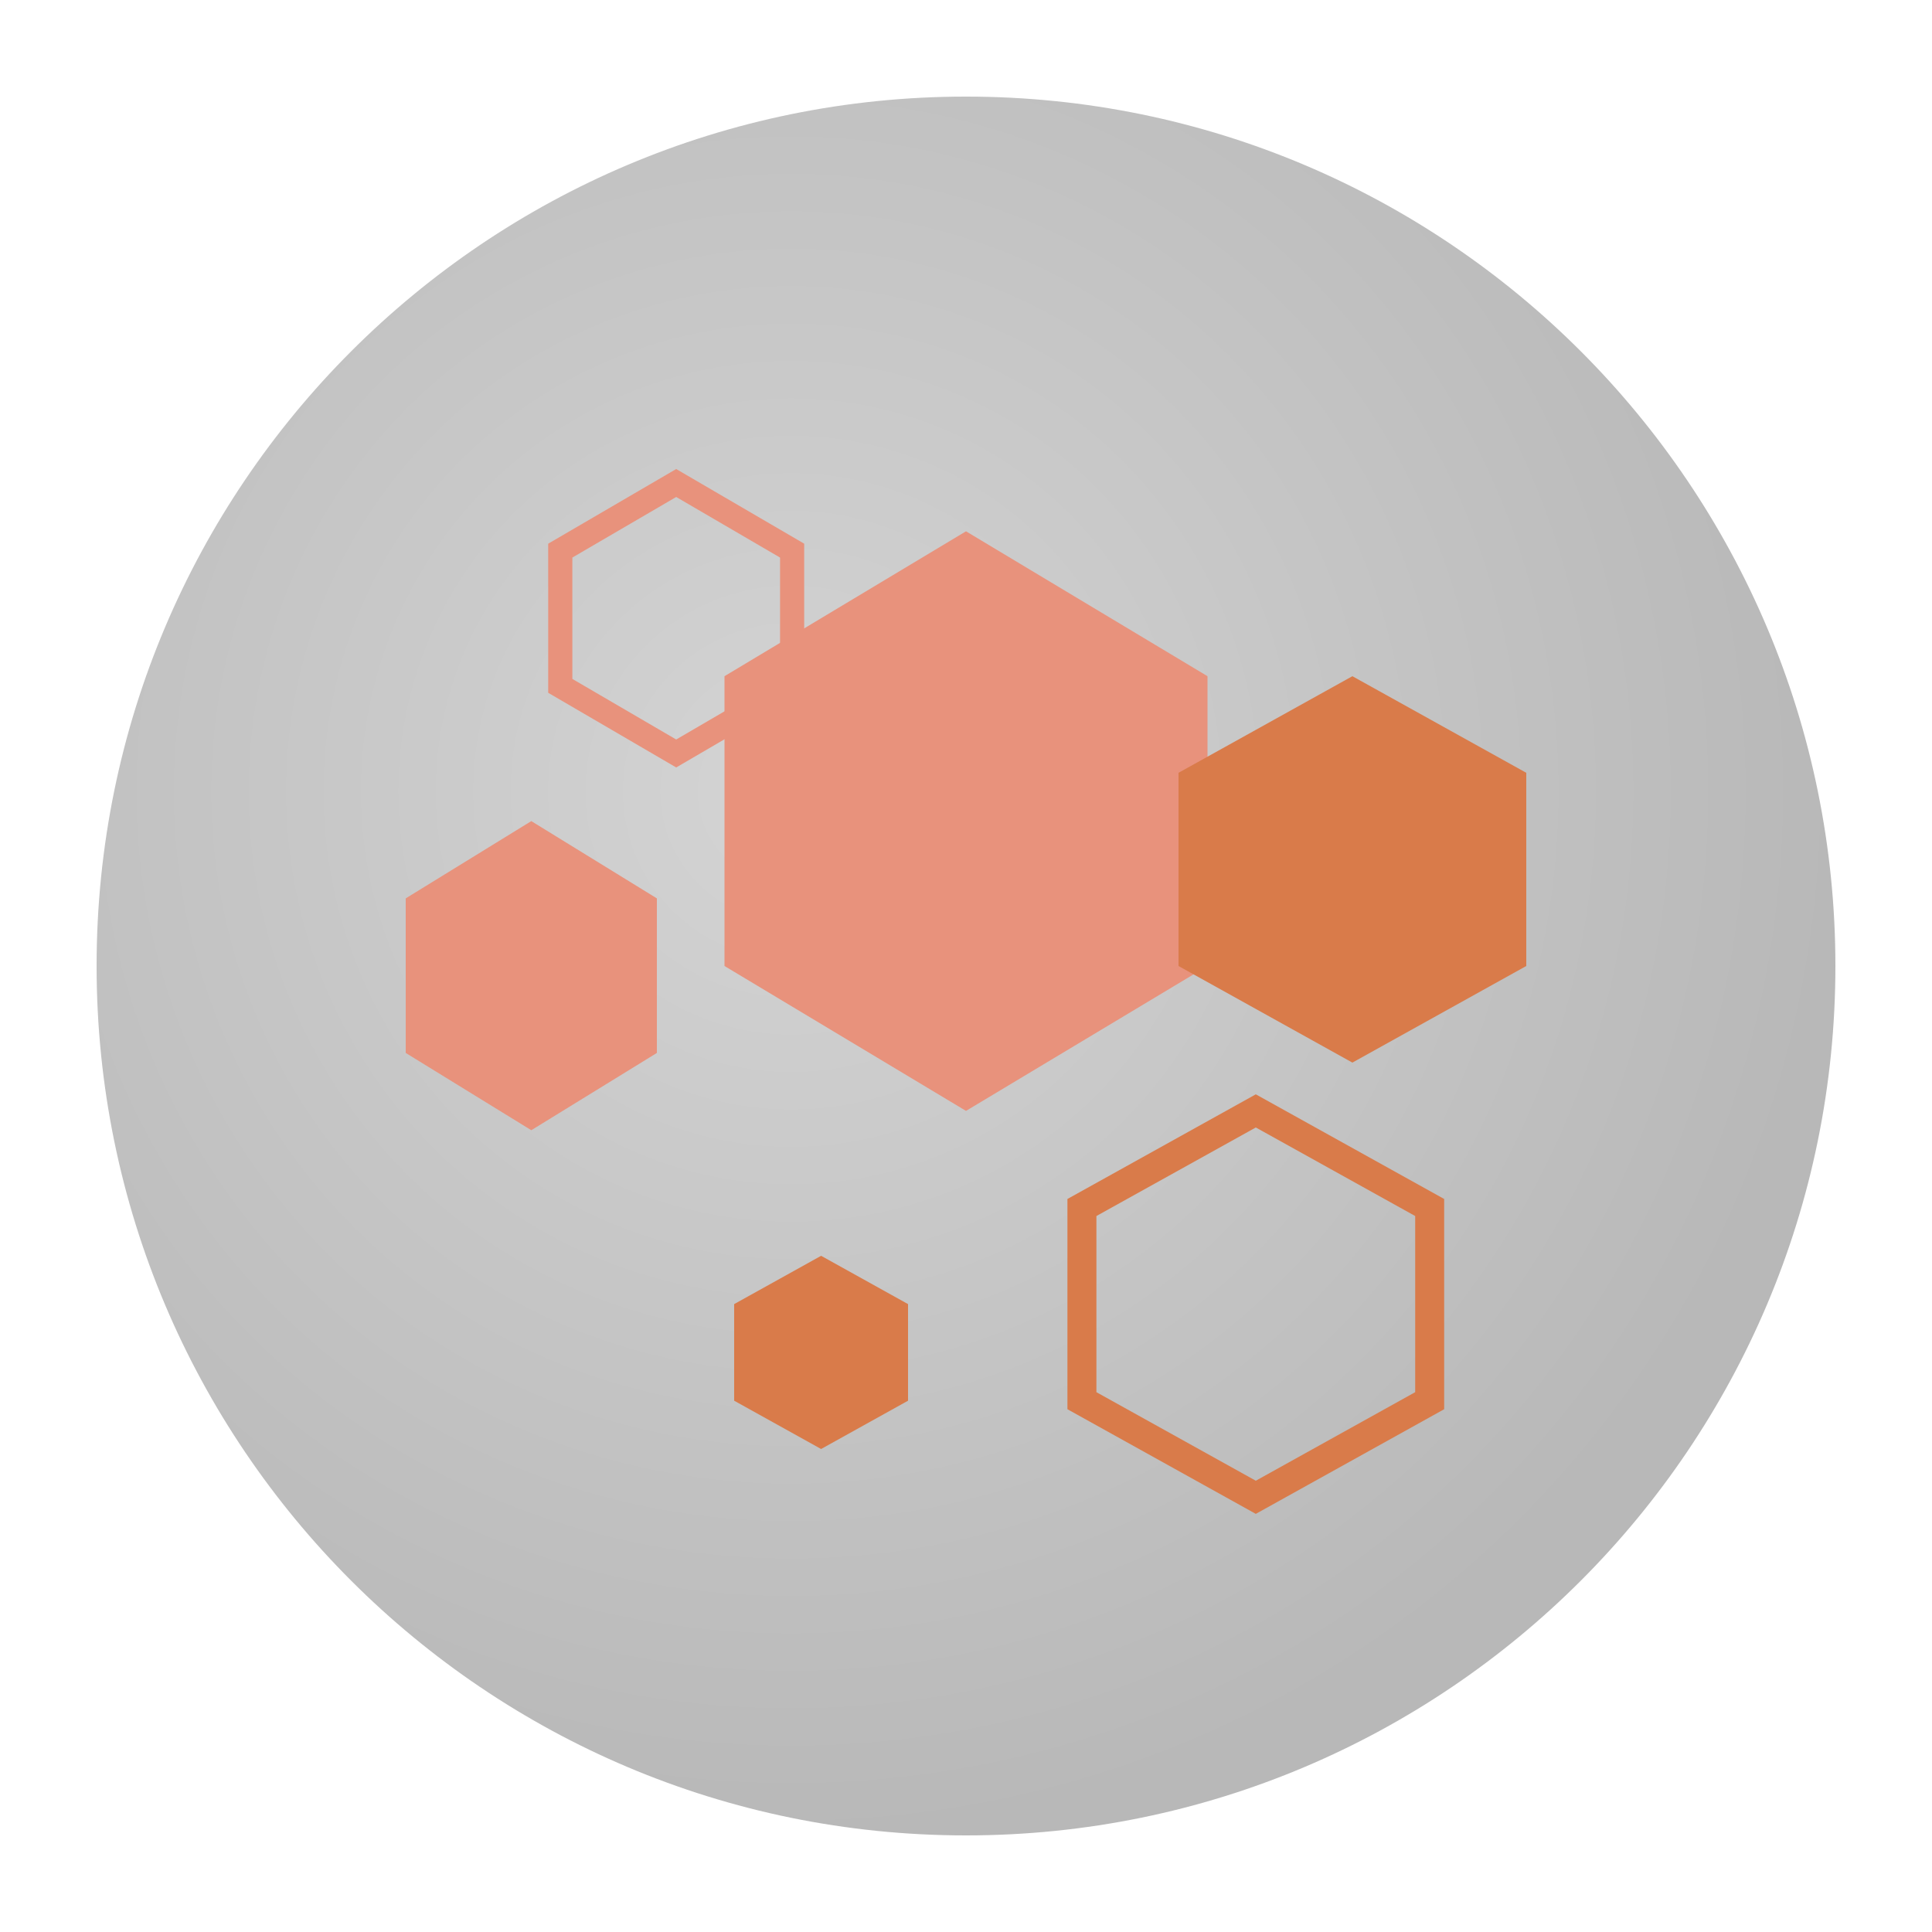
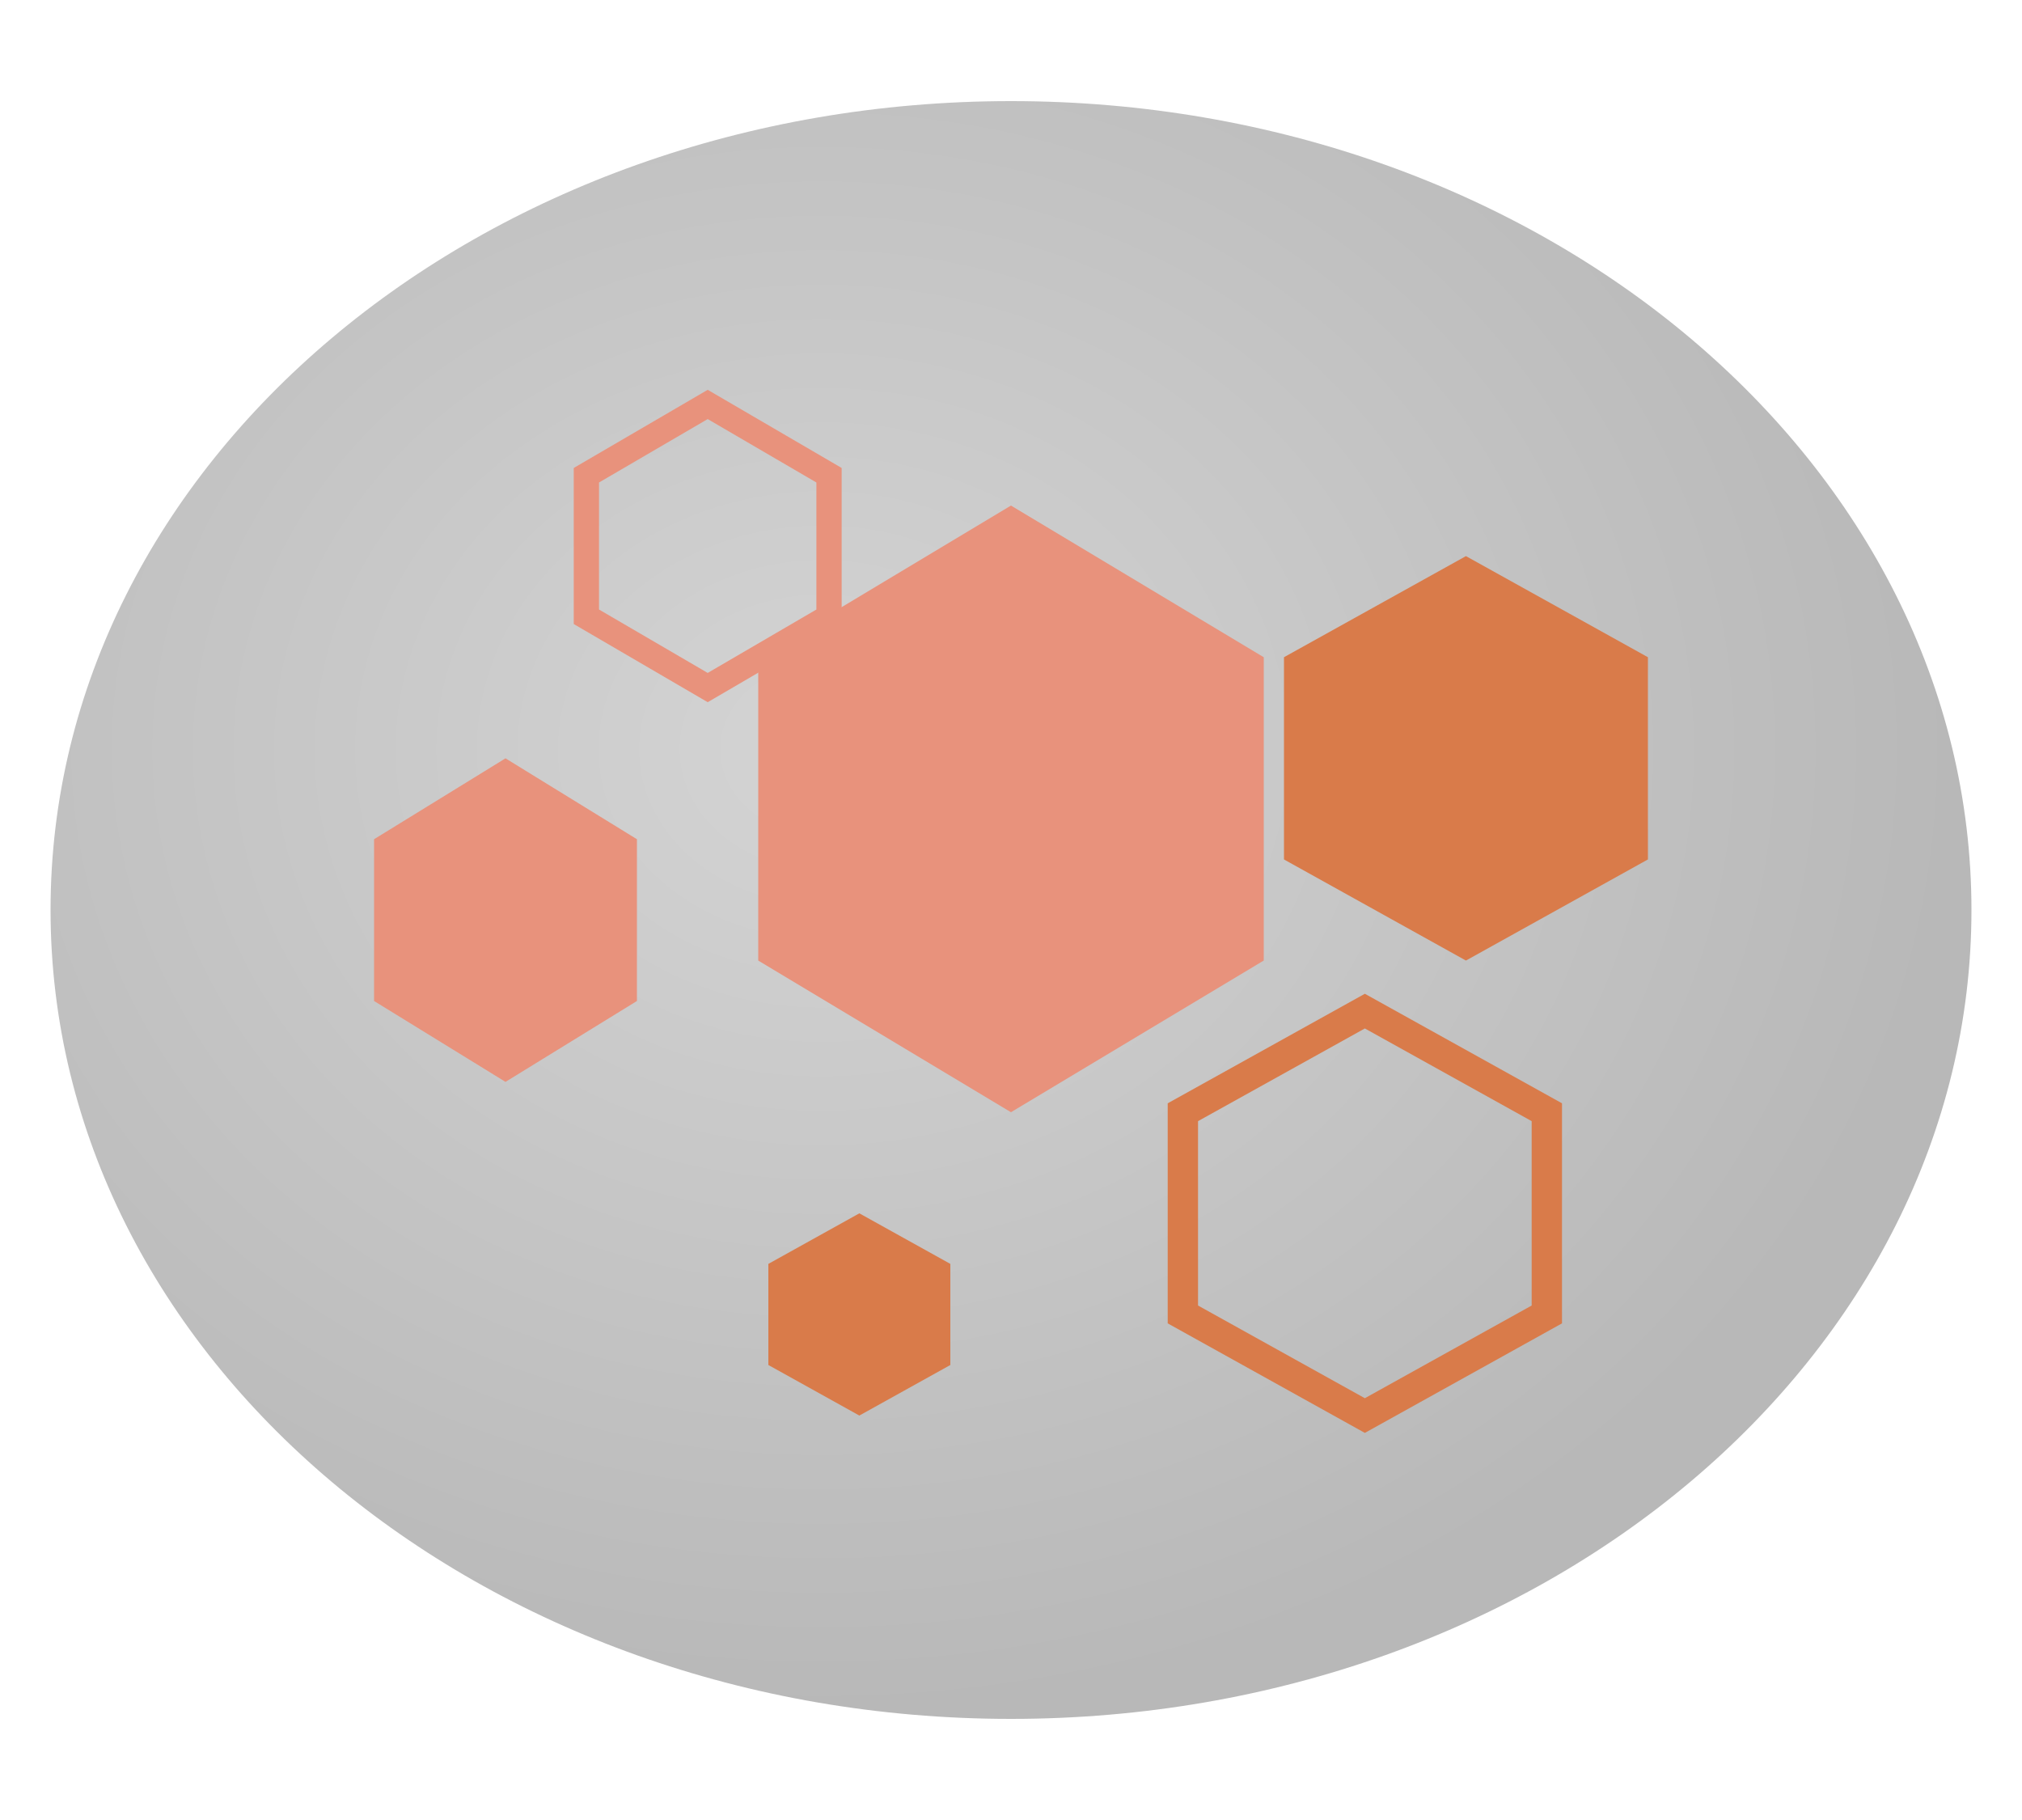
- <svg xmlns="http://www.w3.org/2000/svg" viewBox="0 0 200 200" width="200" height="200">
+ <svg xmlns="http://www.w3.org/2000/svg" viewBox="0 0 200 180" width="200" height="180">
  <defs>
    <radialGradient id="bgGradient" cx="40%" cy="40%" r="60%">
      <stop offset="0%" stop-color="#d4d4d4" />
      <stop offset="100%" stop-color="#b8b8b8" />
    </radialGradient>
  </defs>
-   <circle cx="100" cy="100" r="90" fill="url(#bgGradient)" />
-   <polygon points="100,55 125,70 125,100 100,115 75,100 75,70" fill="#e8927c" stroke="none" />
-   <polygon points="140,70 158,80 158,100 140,110 122,100 122,80" fill="#d97b4a" stroke="none" />
-   <polygon points="55,85 68,93 68,109 55,117 42,109 42,93" fill="#e8927c" stroke="none" />
-   <polygon points="130,115 148,125 148,145 130,155 112,145 112,125" fill="none" stroke="#d97b4a" stroke-width="3" />
-   <polygon points="70,50 82,57 82,71 70,78 58,71 58,57" fill="none" stroke="#e8927c" stroke-width="2.5" />
-   <polygon points="85,130 94,135 94,145 85,150 76,145 76,135" fill="#d97b4a" stroke="none" />
+   <ellipse cx="100" cy="90" rx="95" ry="80" fill="url(#bgGradient)" />
+   <polygon points="100,50 125,65 125,95 100,110 75,95 75,65" fill="#e8927c" stroke="none" />
+   <polygon points="145,55 163,65 163,85 145,95 127,85 127,65" fill="#d97b4a" stroke="none" />
+   <polygon points="50,75 63,83 63,99 50,107 37,99 37,83" fill="#e8927c" stroke="none" />
+   <polygon points="135,100 153,110 153,130 135,140 117,130 117,110" fill="none" stroke="#d97b4a" stroke-width="3" />
+   <polygon points="70,40 82,47 82,61 70,68 58,61 58,47" fill="none" stroke="#e8927c" stroke-width="2.5" />
+   <polygon points="85,120 94,125 94,135 85,140 76,135 76,125" fill="#d97b4a" stroke="none" />
</svg>
